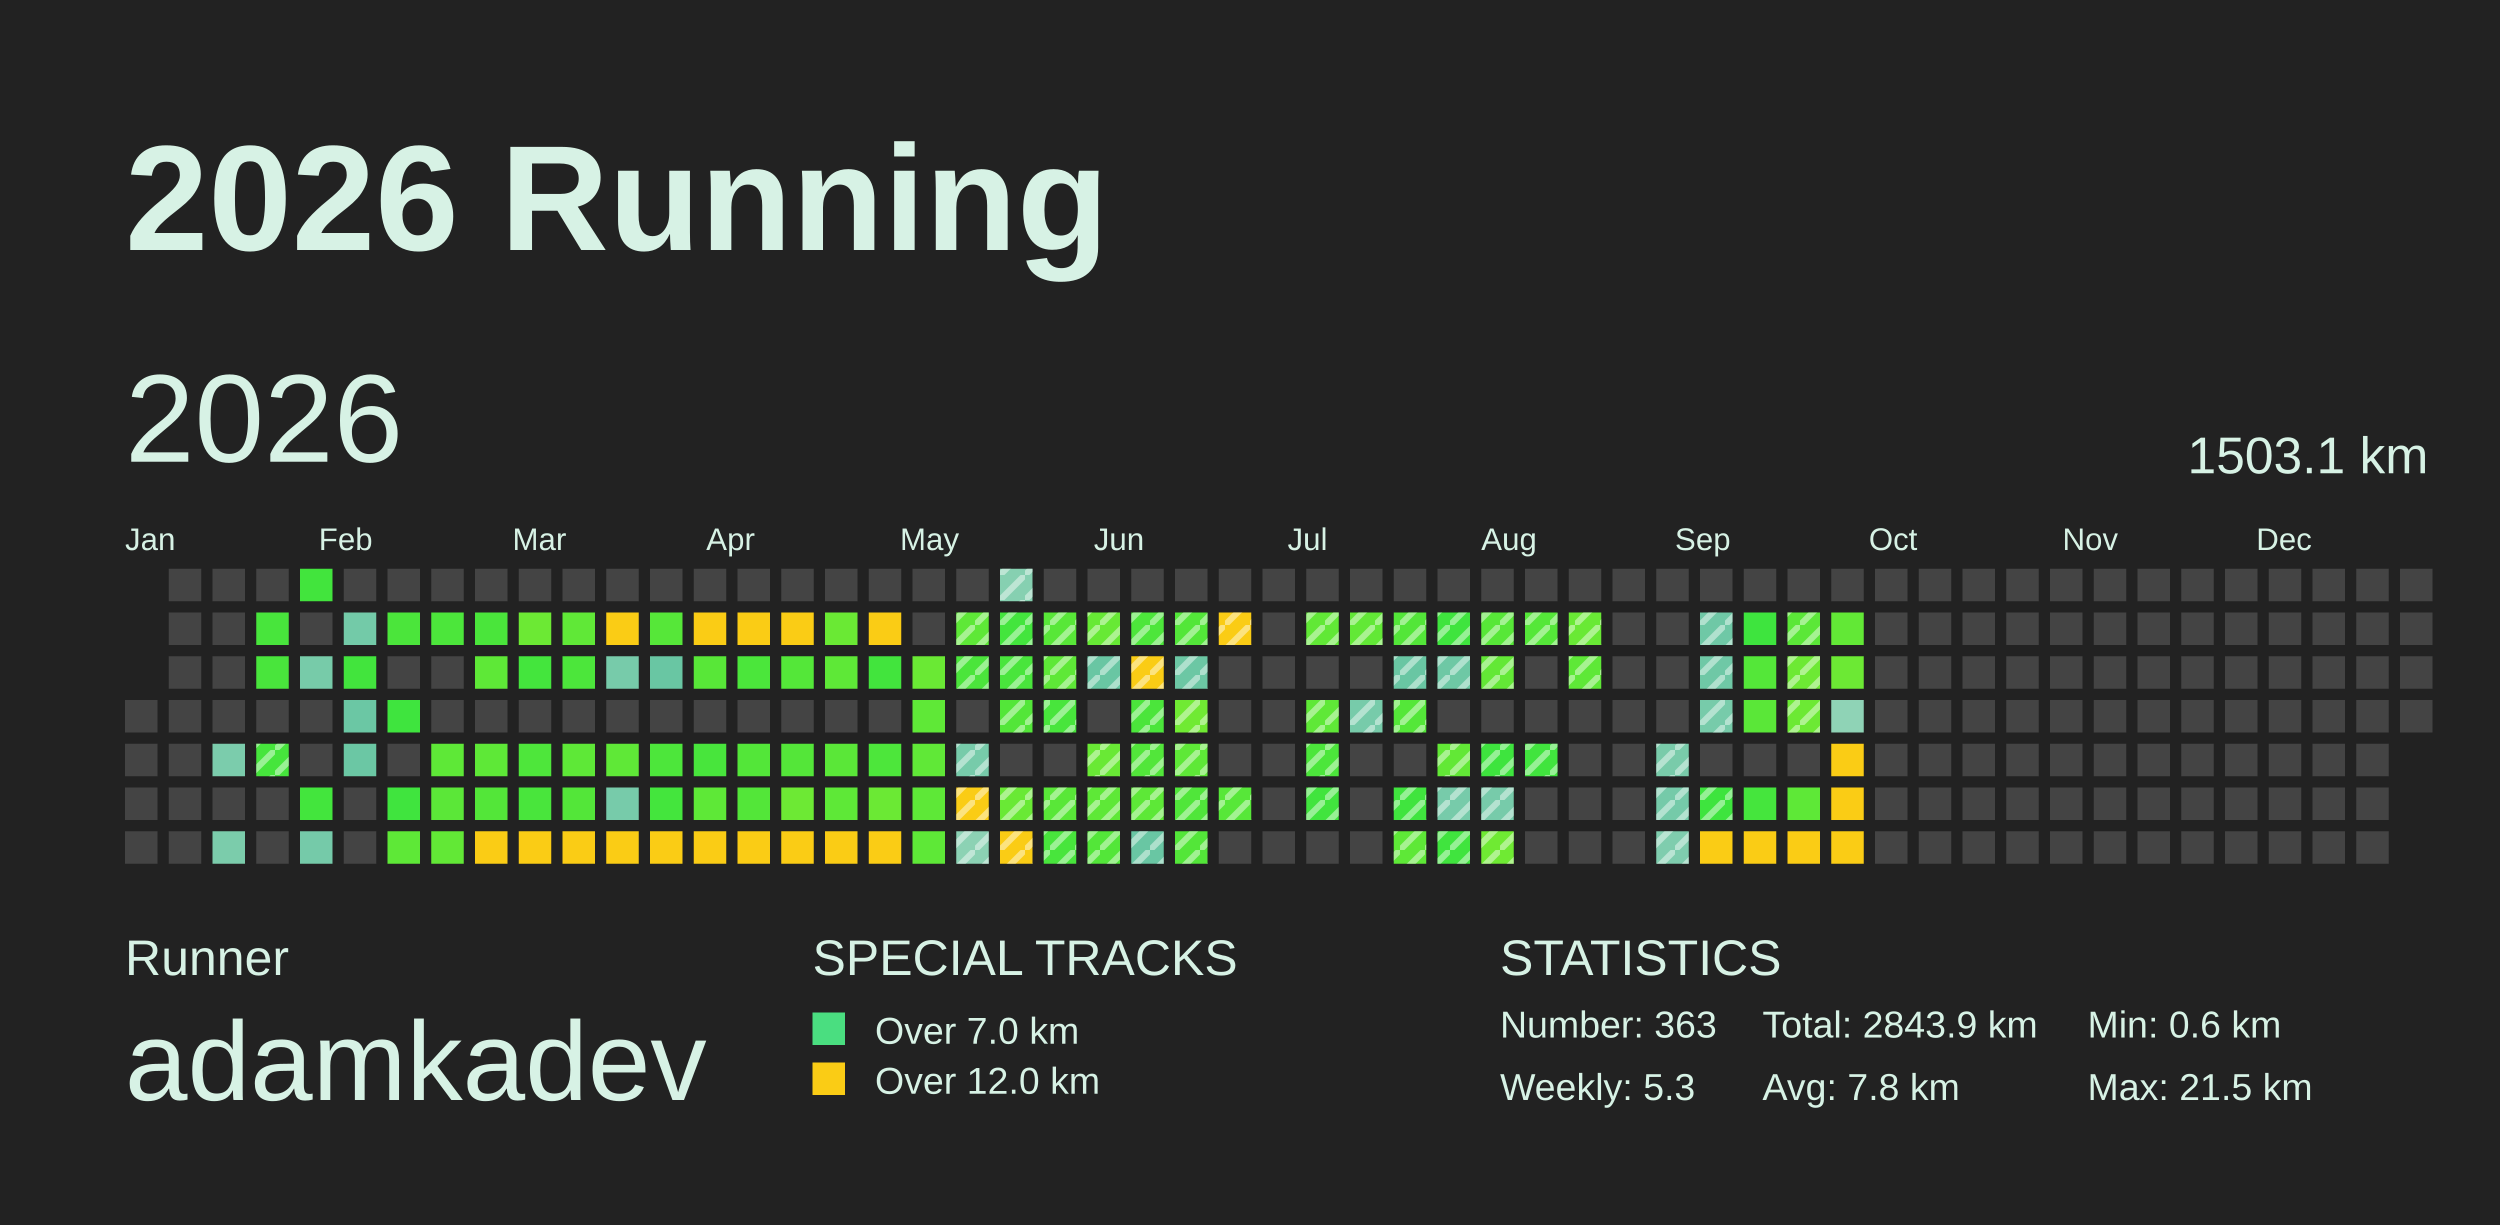
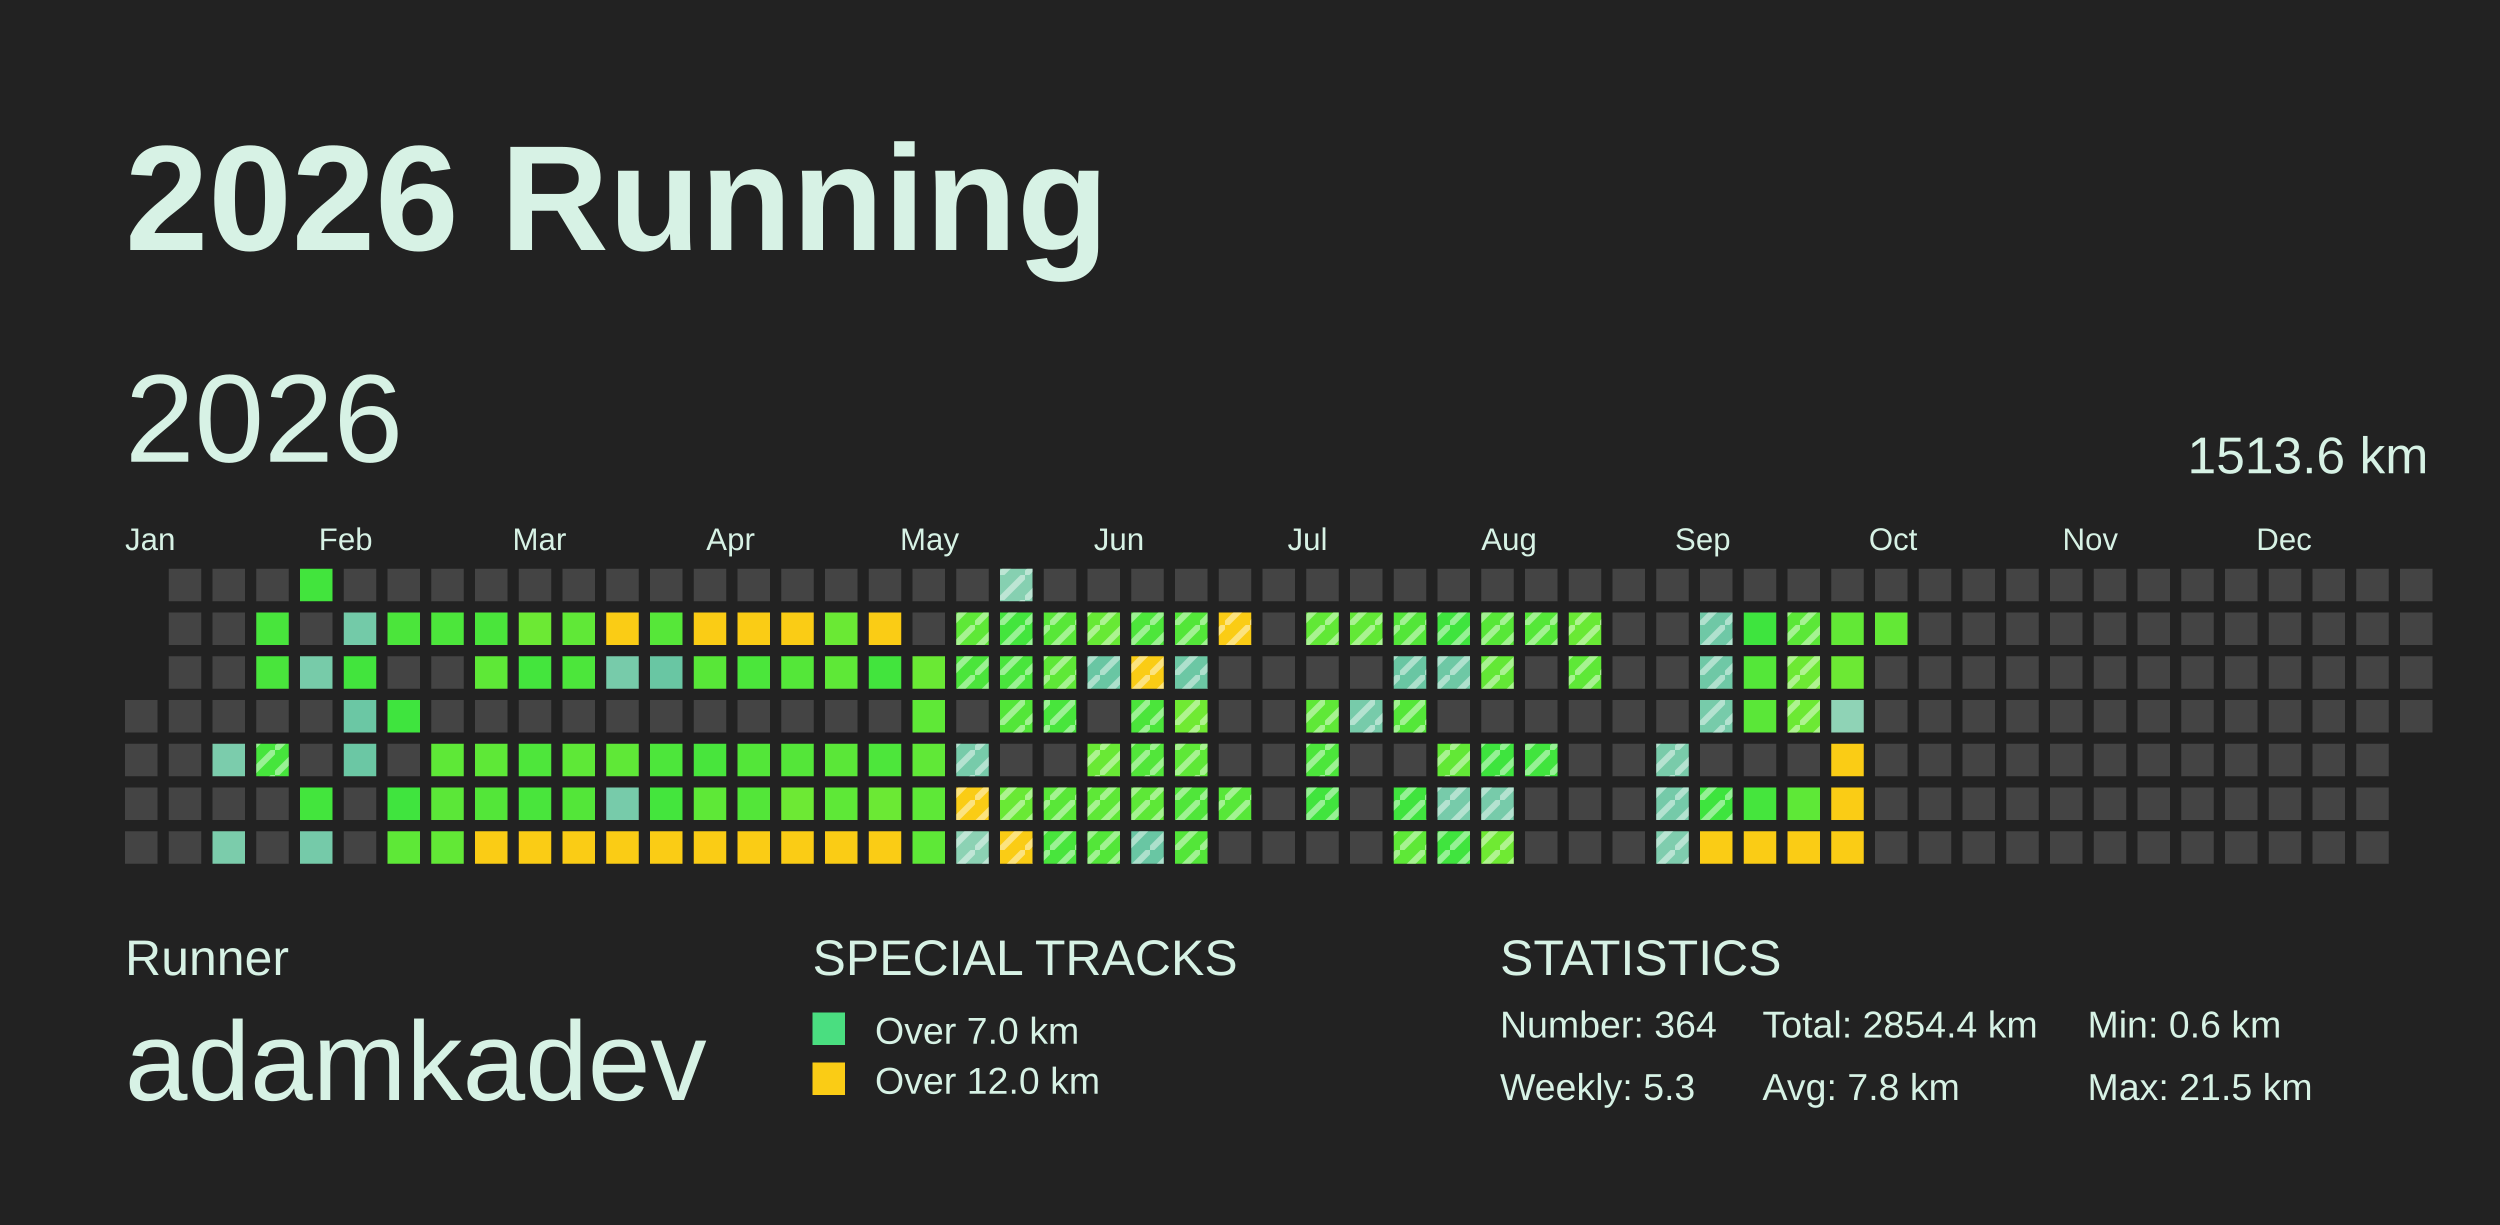
<svg xmlns="http://www.w3.org/2000/svg" baseProfile="full" height="98mm" version="1.1" viewBox="0,0,200,98" width="200mm">
  <defs>
    <pattern height="2" id="indoor-stripe" patternUnits="userSpaceOnUse" width="2">
      <line stroke="white" stroke-opacity="0.45" stroke-width="0.5" x1="0" x2="2" y1="2" y2="0" />
    </pattern>
  </defs>
  <rect fill="#222222" height="98" width="200" x="0" y="0" />
  <text fill="#D7F2E5" style="font-size:12px; font-family:Arial; font-weight:bold;" x="10" y="20">2026 Running</text>
  <text fill="#D7F2E5" style="font-size:4px; font-family:Arial" x="10" y="78">Runner</text>
  <text fill="#D7F2E5" style="font-size:9px; font-family:Arial" x="10" y="88">adamkadev</text>
  <text fill="#D7F2E5" style="font-size:4px; font-family:Arial" x="65" y="78">SPECIAL TRACKS</text>
  <rect fill="#4ADE80" height="2.6" width="2.6" x="65" y="81" />
  <text fill="#D7F2E5" style="font-size:3px; font-family:Arial" x="70" y="83.5">Over 7.0 km</text>
  <rect fill="#FACC15" height="2.6" width="2.6" x="65" y="85" />
  <text fill="#D7F2E5" style="font-size:3px; font-family:Arial" x="70" y="87.5">Over 12.0 km</text>
  <text fill="#D7F2E5" style="font-size:4px; font-family:Arial" x="120" y="78">STATISTICS</text>
-   <text fill="#D7F2E5" style="font-size:3px; font-family:Arial" x="120" y="83">Number: 363</text>
+   <text fill="#D7F2E5" style="font-size:3px; font-family:Arial" x="120" y="83">Number: 364</text>
  <text fill="#D7F2E5" style="font-size:3px; font-family:Arial" x="120" y="88">Weekly: 5.3</text>
-   <text fill="#D7F2E5" style="font-size:3px; font-family:Arial" x="141" y="83">Total: 2843.9 km</text>
+   <text fill="#D7F2E5" style="font-size:3px; font-family:Arial" x="141" y="83">Total: 2854.4 km</text>
  <text fill="#D7F2E5" style="font-size:3px; font-family:Arial" x="141" y="88">Avg: 7.8 km</text>
  <text fill="#D7F2E5" style="font-size:3px; font-family:Arial" x="167" y="83">Min: 0.6 km</text>
  <text fill="#D7F2E5" style="font-size:3px; font-family:Arial" x="167" y="88">Max: 21.5 km</text>
  <text dominant-baseline="hanging" fill="#D7F2E5" style="font-size:10.0px; font-family:Arial;" x="10" y="30">2026</text>
-   <text dominant-baseline="hanging" fill="#D7F2E5" style="font-size:4.125px; font-family:Arial;" x="175" y="35">1503.1 km</text>
+   <text dominant-baseline="hanging" fill="#D7F2E5" style="font-size:4.125px; font-family:Arial;" x="175" y="35">1513.6 km</text>
  <text fill="#D7F2E5" style="font-size:2.5px; font-family:Arial" x="10.0" y="44">Jan</text>
  <text fill="#D7F2E5" style="font-size:2.5px; font-family:Arial" x="25.5" y="44">Feb</text>
  <text fill="#D7F2E5" style="font-size:2.5px; font-family:Arial" x="41.0" y="44">Mar</text>
  <text fill="#D7F2E5" style="font-size:2.5px; font-family:Arial" x="56.5" y="44">Apr</text>
  <text fill="#D7F2E5" style="font-size:2.5px; font-family:Arial" x="72.0" y="44">May</text>
  <text fill="#D7F2E5" style="font-size:2.5px; font-family:Arial" x="87.5" y="44">Jun</text>
  <text fill="#D7F2E5" style="font-size:2.5px; font-family:Arial" x="103.0" y="44">Jul</text>
  <text fill="#D7F2E5" style="font-size:2.5px; font-family:Arial" x="118.5" y="44">Aug</text>
  <text fill="#D7F2E5" style="font-size:2.5px; font-family:Arial" x="134.0" y="44">Sep</text>
  <text fill="#D7F2E5" style="font-size:2.5px; font-family:Arial" x="149.5" y="44">Oct</text>
  <text fill="#D7F2E5" style="font-size:2.5px; font-family:Arial" x="165.0" y="44">Nov</text>
  <text fill="#D7F2E5" style="font-size:2.5px; font-family:Arial" x="180.5" y="44">Dec</text>
  <rect fill="#444444" height="2.6" width="2.6" x="10.0" y="56.0" />
  <rect fill="#444444" height="2.6" width="2.6" x="10.0" y="59.5" />
  <rect fill="#444444" height="2.6" width="2.6" x="10.0" y="63.0" />
  <rect fill="#444444" height="2.6" width="2.6" x="10.0" y="66.5" />
  <rect fill="#444444" height="2.6" width="2.6" x="13.5" y="45.5" />
  <rect fill="#444444" height="2.6" width="2.6" x="13.5" y="49.0" />
  <rect fill="#444444" height="2.6" width="2.6" x="13.5" y="52.5" />
  <rect fill="#444444" height="2.6" width="2.6" x="13.5" y="56.0" />
  <rect fill="#444444" height="2.6" width="2.6" x="13.5" y="59.5" />
  <rect fill="#444444" height="2.6" width="2.6" x="13.5" y="63.0" />
  <rect fill="#444444" height="2.6" width="2.6" x="13.5" y="66.5" />
  <rect fill="#444444" height="2.6" width="2.6" x="17.0" y="45.5" />
  <rect fill="#444444" height="2.6" width="2.6" x="17.0" y="49.0" />
  <rect fill="#444444" height="2.6" width="2.6" x="17.0" y="52.5" />
  <rect fill="#444444" height="2.6" width="2.6" x="17.0" y="56.0" />
  <rect fill="#7bccac" height="2.6" width="2.6" x="17.0" y="59.5" />
  <rect fill="#444444" height="2.6" width="2.6" x="17.0" y="63.0" />
  <rect fill="#7bccab" height="2.6" width="2.6" x="17.0" y="66.5" />
  <rect fill="#444444" height="2.6" width="2.6" x="20.5" y="45.5" />
  <rect fill="#48e53c" height="2.6" width="2.6" x="20.5" y="49.0" />
  <rect fill="#49e53c" height="2.6" width="2.6" x="20.5" y="52.5" />
  <rect fill="#444444" height="2.6" width="2.6" x="20.5" y="56.0" />
  <rect fill="#46e53c" height="2.6" width="2.6" x="20.5" y="59.5" />
  <rect fill="url(#indoor-stripe)" height="2.6" style="pointer-events: none;" width="2.6" x="20.5" y="59.5" />
  <rect fill="#444444" height="2.6" width="2.6" x="20.5" y="63.0" />
  <rect fill="#444444" height="2.6" width="2.6" x="20.5" y="66.5" />
  <rect fill="#42e43d" height="2.6" width="2.6" x="24.0" y="45.5" />
  <rect fill="#444444" height="2.6" width="2.6" x="24.0" y="49.0" />
  <rect fill="#77cba9" height="2.6" width="2.6" x="24.0" y="52.5" />
  <rect fill="#444444" height="2.6" width="2.6" x="24.0" y="56.0" />
  <rect fill="#444444" height="2.6" width="2.6" x="24.0" y="59.5" />
  <rect fill="#43e53d" height="2.6" width="2.6" x="24.0" y="63.0" />
  <rect fill="#75caa9" height="2.6" width="2.6" x="24.0" y="66.5" />
  <rect fill="#444444" height="2.6" width="2.6" x="27.5" y="45.5" />
  <rect fill="#73caa8" height="2.6" width="2.6" x="27.5" y="49.0" />
  <rect fill="#42e43d" height="2.6" width="2.6" x="27.5" y="52.5" />
  <rect fill="#6bc7a4" height="2.6" width="2.6" x="27.5" y="56.0" />
  <rect fill="#6bc7a4" height="2.6" width="2.6" x="27.5" y="59.5" />
  <rect fill="#444444" height="2.6" width="2.6" x="27.5" y="63.0" />
  <rect fill="#444444" height="2.6" width="2.6" x="27.5" y="66.5" />
  <rect fill="#444444" height="2.6" width="2.6" x="31.0" y="45.5" />
  <rect fill="#4be53b" height="2.6" width="2.6" x="31.0" y="49.0" />
  <rect fill="#444444" height="2.6" width="2.6" x="31.0" y="52.5" />
  <rect fill="#3fe43e" height="2.6" width="2.6" x="31.0" y="56.0" />
  <rect fill="#444444" height="2.6" width="2.6" x="31.0" y="59.5" />
  <rect fill="#40e43e" height="2.6" width="2.6" x="31.0" y="63.0" />
  <rect fill="#5ee837" height="2.6" width="2.6" x="31.0" y="66.5" />
  <rect fill="#444444" height="2.6" width="2.6" x="34.5" y="45.5" />
  <rect fill="#4ce63b" height="2.6" width="2.6" x="34.5" y="49.0" />
  <rect fill="#444444" height="2.6" width="2.6" x="34.5" y="52.5" />
  <rect fill="#444444" height="2.6" width="2.6" x="34.5" y="56.0" />
  <rect fill="#5ee837" height="2.6" width="2.6" x="34.5" y="59.5" />
  <rect fill="#5be738" height="2.6" width="2.6" x="34.5" y="63.0" />
  <rect fill="#62e836" height="2.6" width="2.6" x="34.5" y="66.5" />
  <rect fill="#444444" height="2.6" width="2.6" x="38.0" y="45.5" />
  <rect fill="#4ae53b" height="2.6" width="2.6" x="38.0" y="49.0" />
  <rect fill="#5ee837" height="2.6" width="2.6" x="38.0" y="52.5" />
  <rect fill="#444444" height="2.6" width="2.6" x="38.0" y="56.0" />
  <rect fill="#5ee837" height="2.6" width="2.6" x="38.0" y="59.5" />
  <rect fill="#53e639" height="2.6" width="2.6" x="38.0" y="63.0" />
  <rect fill="#FACC15" height="2.6" width="2.6" x="38.0" y="66.5" />
  <rect fill="#444444" height="2.6" width="2.6" x="41.5" y="45.5" />
  <rect fill="#6ce934" height="2.6" width="2.6" x="41.5" y="49.0" />
  <rect fill="#44e53d" height="2.6" width="2.6" x="41.5" y="52.5" />
  <rect fill="#444444" height="2.6" width="2.6" x="41.5" y="56.0" />
  <rect fill="#4ee63b" height="2.6" width="2.6" x="41.5" y="59.5" />
  <rect fill="#49e53c" height="2.6" width="2.6" x="41.5" y="63.0" />
  <rect fill="#FACC15" height="2.6" width="2.6" x="41.5" y="66.5" />
  <rect fill="#444444" height="2.6" width="2.6" x="45.0" y="45.5" />
  <rect fill="#60e837" height="2.6" width="2.6" x="45.0" y="49.0" />
  <rect fill="#4ce63b" height="2.6" width="2.6" x="45.0" y="52.5" />
  <rect fill="#444444" height="2.6" width="2.6" x="45.0" y="56.0" />
  <rect fill="#5ee837" height="2.6" width="2.6" x="45.0" y="59.5" />
  <rect fill="#53e639" height="2.6" width="2.6" x="45.0" y="63.0" />
  <rect fill="#FACC15" height="2.6" width="2.6" x="45.0" y="66.5" />
  <rect fill="#444444" height="2.6" width="2.6" x="48.5" y="45.5" />
  <rect fill="#FACC15" height="2.6" width="2.6" x="48.5" y="49.0" />
  <rect fill="#77cbaa" height="2.6" width="2.6" x="48.5" y="52.5" />
  <rect fill="#444444" height="2.6" width="2.6" x="48.5" y="56.0" />
  <rect fill="#5fe837" height="2.6" width="2.6" x="48.5" y="59.5" />
  <rect fill="#77cbaa" height="2.6" width="2.6" x="48.5" y="63.0" />
  <rect fill="#FACC15" height="2.6" width="2.6" x="48.5" y="66.5" />
  <rect fill="#444444" height="2.6" width="2.6" x="52.0" y="45.5" />
  <rect fill="#56e739" height="2.6" width="2.6" x="52.0" y="49.0" />
  <rect fill="#69c6a3" height="2.6" width="2.6" x="52.0" y="52.5" />
  <rect fill="#444444" height="2.6" width="2.6" x="52.0" y="56.0" />
  <rect fill="#4de63b" height="2.6" width="2.6" x="52.0" y="59.5" />
  <rect fill="#44e53d" height="2.6" width="2.6" x="52.0" y="63.0" />
  <rect fill="#FACC15" height="2.6" width="2.6" x="52.0" y="66.5" />
  <rect fill="#444444" height="2.6" width="2.6" x="55.5" y="45.5" />
  <rect fill="#FACC15" height="2.6" width="2.6" x="55.5" y="49.0" />
  <rect fill="#58e738" height="2.6" width="2.6" x="55.5" y="52.5" />
  <rect fill="#444444" height="2.6" width="2.6" x="55.5" y="56.0" />
  <rect fill="#48e53c" height="2.6" width="2.6" x="55.5" y="59.5" />
  <rect fill="#5ee837" height="2.6" width="2.6" x="55.5" y="63.0" />
  <rect fill="#FACC15" height="2.6" width="2.6" x="55.5" y="66.5" />
  <rect fill="#444444" height="2.6" width="2.6" x="59.0" y="45.5" />
  <rect fill="#FACC15" height="2.6" width="2.6" x="59.0" y="49.0" />
  <rect fill="#4be63b" height="2.6" width="2.6" x="59.0" y="52.5" />
  <rect fill="#444444" height="2.6" width="2.6" x="59.0" y="56.0" />
  <rect fill="#53e639" height="2.6" width="2.6" x="59.0" y="59.5" />
  <rect fill="#53e639" height="2.6" width="2.6" x="59.0" y="63.0" />
  <rect fill="#FACC15" height="2.6" width="2.6" x="59.0" y="66.5" />
  <rect fill="#444444" height="2.6" width="2.6" x="62.5" y="45.5" />
  <rect fill="#FACC15" height="2.6" width="2.6" x="62.5" y="49.0" />
  <rect fill="#54e739" height="2.6" width="2.6" x="62.5" y="52.5" />
  <rect fill="#444444" height="2.6" width="2.6" x="62.5" y="56.0" />
  <rect fill="#54e639" height="2.6" width="2.6" x="62.5" y="59.5" />
  <rect fill="#6de934" height="2.6" width="2.6" x="62.5" y="63.0" />
  <rect fill="#FACC15" height="2.6" width="2.6" x="62.5" y="66.5" />
  <rect fill="#444444" height="2.6" width="2.6" x="66.0" y="45.5" />
  <rect fill="#6ae934" height="2.6" width="2.6" x="66.0" y="49.0" />
  <rect fill="#5ee837" height="2.6" width="2.6" x="66.0" y="52.5" />
  <rect fill="#444444" height="2.6" width="2.6" x="66.0" y="56.0" />
  <rect fill="#5ae738" height="2.6" width="2.6" x="66.0" y="59.5" />
  <rect fill="#5ee837" height="2.6" width="2.6" x="66.0" y="63.0" />
  <rect fill="#FACC15" height="2.6" width="2.6" x="66.0" y="66.5" />
  <rect fill="#444444" height="2.6" width="2.6" x="69.5" y="45.5" />
  <rect fill="#FACC15" height="2.6" width="2.6" x="69.5" y="49.0" />
  <rect fill="#42e43d" height="2.6" width="2.6" x="69.5" y="52.5" />
  <rect fill="#444444" height="2.6" width="2.6" x="69.5" y="56.0" />
  <rect fill="#4de63b" height="2.6" width="2.6" x="69.5" y="59.5" />
  <rect fill="#6be934" height="2.6" width="2.6" x="69.5" y="63.0" />
  <rect fill="#FACC15" height="2.6" width="2.6" x="69.5" y="66.5" />
  <rect fill="#444444" height="2.6" width="2.6" x="73.0" y="45.5" />
  <rect fill="#444444" height="2.6" width="2.6" x="73.0" y="49.0" />
  <rect fill="#6ae934" height="2.6" width="2.6" x="73.0" y="52.5" />
  <rect fill="#5fe837" height="2.6" width="2.6" x="73.0" y="56.0" />
  <rect fill="#60e837" height="2.6" width="2.6" x="73.0" y="59.5" />
  <rect fill="#5ee837" height="2.6" width="2.6" x="73.0" y="63.0" />
  <rect fill="#5ee837" height="2.6" width="2.6" x="73.0" y="66.5" />
  <rect fill="#444444" height="2.6" width="2.6" x="76.5" y="45.5" />
  <rect fill="#5ee837" height="2.6" width="2.6" x="76.5" y="49.0" />
  <rect fill="url(#indoor-stripe)" height="2.6" style="pointer-events: none;" width="2.6" x="76.5" y="49.0" />
  <rect fill="#4be53b" height="2.6" width="2.6" x="76.5" y="52.5" />
  <rect fill="url(#indoor-stripe)" height="2.6" style="pointer-events: none;" width="2.6" x="76.5" y="52.5" />
  <rect fill="#444444" height="2.6" width="2.6" x="76.5" y="56.0" />
  <rect fill="#77cbaa" height="2.6" width="2.6" x="76.5" y="59.5" />
  <rect fill="url(#indoor-stripe)" height="2.6" style="pointer-events: none;" width="2.6" x="76.5" y="59.5" />
  <rect fill="#FACC15" height="2.6" width="2.6" x="76.5" y="63.0" />
  <rect fill="url(#indoor-stripe)" height="2.6" style="pointer-events: none;" width="2.6" x="76.5" y="63.0" />
  <rect fill="#8cd2b4" height="2.6" width="2.6" x="76.5" y="66.5" />
  <rect fill="url(#indoor-stripe)" height="2.6" style="pointer-events: none;" width="2.6" x="76.5" y="66.5" />
  <rect fill="#86d0b1" height="2.6" width="2.6" x="80.0" y="45.5" />
  <rect fill="url(#indoor-stripe)" height="2.6" style="pointer-events: none;" width="2.6" x="80.0" y="45.5" />
  <rect fill="#43e53d" height="2.6" width="2.6" x="80.0" y="49.0" />
  <rect fill="url(#indoor-stripe)" height="2.6" style="pointer-events: none;" width="2.6" x="80.0" y="49.0" />
  <rect fill="#49e53c" height="2.6" width="2.6" x="80.0" y="52.5" />
  <rect fill="url(#indoor-stripe)" height="2.6" style="pointer-events: none;" width="2.6" x="80.0" y="52.5" />
  <rect fill="#53e639" height="2.6" width="2.6" x="80.0" y="56.0" />
  <rect fill="url(#indoor-stripe)" height="2.6" style="pointer-events: none;" width="2.6" x="80.0" y="56.0" />
  <rect fill="#444444" height="2.6" width="2.6" x="80.0" y="59.5" />
  <rect fill="#69e935" height="2.6" width="2.6" x="80.0" y="63.0" />
  <rect fill="url(#indoor-stripe)" height="2.6" style="pointer-events: none;" width="2.6" x="80.0" y="63.0" />
  <rect fill="#FACC15" height="2.6" width="2.6" x="80.0" y="66.5" />
  <rect fill="url(#indoor-stripe)" height="2.6" style="pointer-events: none;" width="2.6" x="80.0" y="66.5" />
  <rect fill="#444444" height="2.6" width="2.6" x="83.5" y="45.5" />
  <rect fill="#58e738" height="2.6" width="2.6" x="83.5" y="49.0" />
  <rect fill="url(#indoor-stripe)" height="2.6" style="pointer-events: none;" width="2.6" x="83.5" y="49.0" />
  <rect fill="#5ee837" height="2.6" width="2.6" x="83.5" y="52.5" />
  <rect fill="url(#indoor-stripe)" height="2.6" style="pointer-events: none;" width="2.6" x="83.5" y="52.5" />
  <rect fill="#48e53c" height="2.6" width="2.6" x="83.5" y="56.0" />
  <rect fill="url(#indoor-stripe)" height="2.6" style="pointer-events: none;" width="2.6" x="83.5" y="56.0" />
  <rect fill="#444444" height="2.6" width="2.6" x="83.5" y="59.5" />
  <rect fill="#59e738" height="2.6" width="2.6" x="83.5" y="63.0" />
  <rect fill="url(#indoor-stripe)" height="2.6" style="pointer-events: none;" width="2.6" x="83.5" y="63.0" />
  <rect fill="#48e53c" height="2.6" width="2.6" x="83.5" y="66.5" />
  <rect fill="url(#indoor-stripe)" height="2.6" style="pointer-events: none;" width="2.6" x="83.5" y="66.5" />
  <rect fill="#444444" height="2.6" width="2.6" x="87.0" y="45.5" />
  <rect fill="#67e935" height="2.6" width="2.6" x="87.0" y="49.0" />
  <rect fill="url(#indoor-stripe)" height="2.6" style="pointer-events: none;" width="2.6" x="87.0" y="49.0" />
  <rect fill="#69c6a3" height="2.6" width="2.6" x="87.0" y="52.5" />
  <rect fill="url(#indoor-stripe)" height="2.6" style="pointer-events: none;" width="2.6" x="87.0" y="52.5" />
  <rect fill="#444444" height="2.6" width="2.6" x="87.0" y="56.0" />
  <rect fill="#69e935" height="2.6" width="2.6" x="87.0" y="59.5" />
  <rect fill="url(#indoor-stripe)" height="2.6" style="pointer-events: none;" width="2.6" x="87.0" y="59.5" />
  <rect fill="#5ee837" height="2.6" width="2.6" x="87.0" y="63.0" />
  <rect fill="url(#indoor-stripe)" height="2.6" style="pointer-events: none;" width="2.6" x="87.0" y="63.0" />
  <rect fill="#53e639" height="2.6" width="2.6" x="87.0" y="66.5" />
  <rect fill="url(#indoor-stripe)" height="2.6" style="pointer-events: none;" width="2.6" x="87.0" y="66.5" />
  <rect fill="#444444" height="2.6" width="2.6" x="90.5" y="45.5" />
  <rect fill="#4de63b" height="2.6" width="2.6" x="90.5" y="49.0" />
  <rect fill="url(#indoor-stripe)" height="2.6" style="pointer-events: none;" width="2.6" x="90.5" y="49.0" />
  <rect fill="#FACC15" height="2.6" width="2.6" x="90.5" y="52.5" />
  <rect fill="url(#indoor-stripe)" height="2.6" style="pointer-events: none;" width="2.6" x="90.5" y="52.5" />
  <rect fill="#4be53b" height="2.6" width="2.6" x="90.5" y="56.0" />
  <rect fill="url(#indoor-stripe)" height="2.6" style="pointer-events: none;" width="2.6" x="90.5" y="56.0" />
  <rect fill="#52e63a" height="2.6" width="2.6" x="90.5" y="59.5" />
  <rect fill="url(#indoor-stripe)" height="2.6" style="pointer-events: none;" width="2.6" x="90.5" y="59.5" />
  <rect fill="#5de837" height="2.6" width="2.6" x="90.5" y="63.0" />
  <rect fill="url(#indoor-stripe)" height="2.6" style="pointer-events: none;" width="2.6" x="90.5" y="63.0" />
  <rect fill="#69c6a3" height="2.6" width="2.6" x="90.5" y="66.5" />
  <rect fill="url(#indoor-stripe)" height="2.6" style="pointer-events: none;" width="2.6" x="90.5" y="66.5" />
  <rect fill="#444444" height="2.6" width="2.6" x="94.0" y="45.5" />
  <rect fill="#53e639" height="2.6" width="2.6" x="94.0" y="49.0" />
  <rect fill="url(#indoor-stripe)" height="2.6" style="pointer-events: none;" width="2.6" x="94.0" y="49.0" />
  <rect fill="#6cc7a4" height="2.6" width="2.6" x="94.0" y="52.5" />
  <rect fill="url(#indoor-stripe)" height="2.6" style="pointer-events: none;" width="2.6" x="94.0" y="52.5" />
  <rect fill="#70ea33" height="2.6" width="2.6" x="94.0" y="56.0" />
  <rect fill="url(#indoor-stripe)" height="2.6" style="pointer-events: none;" width="2.6" x="94.0" y="56.0" />
  <rect fill="#5ee837" height="2.6" width="2.6" x="94.0" y="59.5" />
  <rect fill="url(#indoor-stripe)" height="2.6" style="pointer-events: none;" width="2.6" x="94.0" y="59.5" />
  <rect fill="#50e63a" height="2.6" width="2.6" x="94.0" y="63.0" />
  <rect fill="url(#indoor-stripe)" height="2.6" style="pointer-events: none;" width="2.6" x="94.0" y="63.0" />
  <rect fill="#53e639" height="2.6" width="2.6" x="94.0" y="66.5" />
  <rect fill="url(#indoor-stripe)" height="2.6" style="pointer-events: none;" width="2.6" x="94.0" y="66.5" />
  <rect fill="#444444" height="2.6" width="2.6" x="97.5" y="45.5" />
  <rect fill="#FACC15" height="2.6" width="2.6" x="97.5" y="49.0" />
  <rect fill="url(#indoor-stripe)" height="2.6" style="pointer-events: none;" width="2.6" x="97.5" y="49.0" />
  <rect fill="#444444" height="2.6" width="2.6" x="97.5" y="52.5" />
  <rect fill="#444444" height="2.6" width="2.6" x="97.5" y="56.0" />
  <rect fill="#444444" height="2.6" width="2.6" x="97.5" y="59.5" />
  <rect fill="#57e739" height="2.6" width="2.6" x="97.5" y="63.0" />
  <rect fill="url(#indoor-stripe)" height="2.6" style="pointer-events: none;" width="2.6" x="97.5" y="63.0" />
  <rect fill="#444444" height="2.6" width="2.6" x="97.5" y="66.5" />
  <rect fill="#444444" height="2.6" width="2.6" x="101.0" y="45.5" />
  <rect fill="#444444" height="2.6" width="2.6" x="101.0" y="49.0" />
  <rect fill="#444444" height="2.6" width="2.6" x="101.0" y="52.5" />
  <rect fill="#444444" height="2.6" width="2.6" x="101.0" y="56.0" />
  <rect fill="#444444" height="2.6" width="2.6" x="101.0" y="59.5" />
  <rect fill="#444444" height="2.6" width="2.6" x="101.0" y="63.0" />
  <rect fill="#444444" height="2.6" width="2.6" x="101.0" y="66.5" />
  <rect fill="#444444" height="2.6" width="2.6" x="104.5" y="45.5" />
  <rect fill="#61e836" height="2.6" width="2.6" x="104.5" y="49.0" />
  <rect fill="url(#indoor-stripe)" height="2.6" style="pointer-events: none;" width="2.6" x="104.5" y="49.0" />
  <rect fill="#444444" height="2.6" width="2.6" x="104.5" y="52.5" />
  <rect fill="#5fe837" height="2.6" width="2.6" x="104.5" y="56.0" />
  <rect fill="url(#indoor-stripe)" height="2.6" style="pointer-events: none;" width="2.6" x="104.5" y="56.0" />
  <rect fill="#4ce63b" height="2.6" width="2.6" x="104.5" y="59.5" />
  <rect fill="url(#indoor-stripe)" height="2.6" style="pointer-events: none;" width="2.6" x="104.5" y="59.5" />
  <rect fill="#41e43e" height="2.6" width="2.6" x="104.5" y="63.0" />
  <rect fill="url(#indoor-stripe)" height="2.6" style="pointer-events: none;" width="2.6" x="104.5" y="63.0" />
  <rect fill="#444444" height="2.6" width="2.6" x="104.5" y="66.5" />
  <rect fill="#444444" height="2.6" width="2.6" x="108.0" y="45.5" />
  <rect fill="#62e836" height="2.6" width="2.6" x="108.0" y="49.0" />
  <rect fill="url(#indoor-stripe)" height="2.6" style="pointer-events: none;" width="2.6" x="108.0" y="49.0" />
  <rect fill="#444444" height="2.6" width="2.6" x="108.0" y="52.5" />
  <rect fill="#77cbaa" height="2.6" width="2.6" x="108.0" y="56.0" />
  <rect fill="url(#indoor-stripe)" height="2.6" style="pointer-events: none;" width="2.6" x="108.0" y="56.0" />
  <rect fill="#444444" height="2.6" width="2.6" x="108.0" y="59.5" />
  <rect fill="#444444" height="2.6" width="2.6" x="108.0" y="63.0" />
  <rect fill="#444444" height="2.6" width="2.6" x="108.0" y="66.5" />
  <rect fill="#444444" height="2.6" width="2.6" x="111.5" y="45.5" />
  <rect fill="#53e639" height="2.6" width="2.6" x="111.5" y="49.0" />
  <rect fill="url(#indoor-stripe)" height="2.6" style="pointer-events: none;" width="2.6" x="111.5" y="49.0" />
  <rect fill="#69c6a3" height="2.6" width="2.6" x="111.5" y="52.5" />
  <rect fill="url(#indoor-stripe)" height="2.6" style="pointer-events: none;" width="2.6" x="111.5" y="52.5" />
  <rect fill="#54e739" height="2.6" width="2.6" x="111.5" y="56.0" />
  <rect fill="url(#indoor-stripe)" height="2.6" style="pointer-events: none;" width="2.6" x="111.5" y="56.0" />
  <rect fill="#444444" height="2.6" width="2.6" x="111.5" y="59.5" />
  <rect fill="#40e43e" height="2.6" width="2.6" x="111.5" y="63.0" />
  <rect fill="url(#indoor-stripe)" height="2.6" style="pointer-events: none;" width="2.6" x="111.5" y="63.0" />
  <rect fill="#5ee837" height="2.6" width="2.6" x="111.5" y="66.5" />
  <rect fill="url(#indoor-stripe)" height="2.6" style="pointer-events: none;" width="2.6" x="111.5" y="66.5" />
  <rect fill="#444444" height="2.6" width="2.6" x="115.0" y="45.5" />
  <rect fill="#3fe43e" height="2.6" width="2.6" x="115.0" y="49.0" />
  <rect fill="url(#indoor-stripe)" height="2.6" style="pointer-events: none;" width="2.6" x="115.0" y="49.0" />
  <rect fill="#6ec8a5" height="2.6" width="2.6" x="115.0" y="52.5" />
  <rect fill="url(#indoor-stripe)" height="2.6" style="pointer-events: none;" width="2.6" x="115.0" y="52.5" />
  <rect fill="#444444" height="2.6" width="2.6" x="115.0" y="56.0" />
  <rect fill="#62e836" height="2.6" width="2.6" x="115.0" y="59.5" />
  <rect fill="url(#indoor-stripe)" height="2.6" style="pointer-events: none;" width="2.6" x="115.0" y="59.5" />
  <rect fill="#77cbaa" height="2.6" width="2.6" x="115.0" y="63.0" />
  <rect fill="url(#indoor-stripe)" height="2.6" style="pointer-events: none;" width="2.6" x="115.0" y="63.0" />
  <rect fill="#40e43e" height="2.6" width="2.6" x="115.0" y="66.5" />
  <rect fill="url(#indoor-stripe)" height="2.6" style="pointer-events: none;" width="2.6" x="115.0" y="66.5" />
  <rect fill="#444444" height="2.6" width="2.6" x="118.5" y="45.5" />
  <rect fill="#57e738" height="2.6" width="2.6" x="118.5" y="49.0" />
  <rect fill="url(#indoor-stripe)" height="2.6" style="pointer-events: none;" width="2.6" x="118.5" y="49.0" />
  <rect fill="#63e836" height="2.6" width="2.6" x="118.5" y="52.5" />
  <rect fill="url(#indoor-stripe)" height="2.6" style="pointer-events: none;" width="2.6" x="118.5" y="52.5" />
  <rect fill="#444444" height="2.6" width="2.6" x="118.5" y="56.0" />
  <rect fill="#3ee43e" height="2.6" width="2.6" x="118.5" y="59.5" />
  <rect fill="url(#indoor-stripe)" height="2.6" style="pointer-events: none;" width="2.6" x="118.5" y="59.5" />
  <rect fill="#77cbaa" height="2.6" width="2.6" x="118.5" y="63.0" />
  <rect fill="url(#indoor-stripe)" height="2.6" style="pointer-events: none;" width="2.6" x="118.5" y="63.0" />
  <rect fill="#6fea33" height="2.6" width="2.6" x="118.5" y="66.5" />
  <rect fill="url(#indoor-stripe)" height="2.6" style="pointer-events: none;" width="2.6" x="118.5" y="66.5" />
  <rect fill="#444444" height="2.6" width="2.6" x="122.0" y="45.5" />
  <rect fill="#55e739" height="2.6" width="2.6" x="122.0" y="49.0" />
  <rect fill="url(#indoor-stripe)" height="2.6" style="pointer-events: none;" width="2.6" x="122.0" y="49.0" />
  <rect fill="#444444" height="2.6" width="2.6" x="122.0" y="52.5" />
  <rect fill="#444444" height="2.6" width="2.6" x="122.0" y="56.0" />
  <rect fill="#41e43e" height="2.6" width="2.6" x="122.0" y="59.5" />
  <rect fill="url(#indoor-stripe)" height="2.6" style="pointer-events: none;" width="2.6" x="122.0" y="59.5" />
  <rect fill="#444444" height="2.6" width="2.6" x="122.0" y="63.0" />
  <rect fill="#444444" height="2.6" width="2.6" x="122.0" y="66.5" />
  <rect fill="#444444" height="2.6" width="2.6" x="125.5" y="45.5" />
  <rect fill="#69e935" height="2.6" width="2.6" x="125.5" y="49.0" />
  <rect fill="url(#indoor-stripe)" height="2.6" style="pointer-events: none;" width="2.6" x="125.5" y="49.0" />
  <rect fill="#5ee837" height="2.6" width="2.6" x="125.5" y="52.5" />
  <rect fill="url(#indoor-stripe)" height="2.6" style="pointer-events: none;" width="2.6" x="125.5" y="52.5" />
  <rect fill="#444444" height="2.6" width="2.6" x="125.5" y="56.0" />
  <rect fill="#444444" height="2.6" width="2.6" x="125.5" y="59.5" />
  <rect fill="#444444" height="2.6" width="2.6" x="125.5" y="63.0" />
  <rect fill="#444444" height="2.6" width="2.6" x="125.5" y="66.5" />
  <rect fill="#444444" height="2.6" width="2.6" x="129.0" y="45.5" />
  <rect fill="#444444" height="2.6" width="2.6" x="129.0" y="49.0" />
  <rect fill="#444444" height="2.6" width="2.6" x="129.0" y="52.5" />
  <rect fill="#444444" height="2.6" width="2.6" x="129.0" y="56.0" />
  <rect fill="#444444" height="2.6" width="2.6" x="129.0" y="59.5" />
  <rect fill="#444444" height="2.6" width="2.6" x="129.0" y="63.0" />
  <rect fill="#444444" height="2.6" width="2.6" x="129.0" y="66.5" />
  <rect fill="#444444" height="2.6" width="2.6" x="132.5" y="45.5" />
  <rect fill="#444444" height="2.6" width="2.6" x="132.5" y="49.0" />
  <rect fill="#444444" height="2.6" width="2.6" x="132.5" y="52.5" />
  <rect fill="#444444" height="2.6" width="2.6" x="132.5" y="56.0" />
  <rect fill="#79cbaa" height="2.6" width="2.6" x="132.5" y="59.5" />
  <rect fill="url(#indoor-stripe)" height="2.6" style="pointer-events: none;" width="2.6" x="132.5" y="59.5" />
  <rect fill="#75caa9" height="2.6" width="2.6" x="132.5" y="63.0" />
  <rect fill="url(#indoor-stripe)" height="2.6" style="pointer-events: none;" width="2.6" x="132.5" y="63.0" />
  <rect fill="#7fcdae" height="2.6" width="2.6" x="132.5" y="66.5" />
  <rect fill="url(#indoor-stripe)" height="2.6" style="pointer-events: none;" width="2.6" x="132.5" y="66.5" />
  <rect fill="#444444" height="2.6" width="2.6" x="136.0" y="45.5" />
  <rect fill="#6fc8a6" height="2.6" width="2.6" x="136.0" y="49.0" />
  <rect fill="url(#indoor-stripe)" height="2.6" style="pointer-events: none;" width="2.6" x="136.0" y="49.0" />
  <rect fill="#6fc8a6" height="2.6" width="2.6" x="136.0" y="52.5" />
  <rect fill="url(#indoor-stripe)" height="2.6" style="pointer-events: none;" width="2.6" x="136.0" y="52.5" />
  <rect fill="#77cbaa" height="2.6" width="2.6" x="136.0" y="56.0" />
  <rect fill="url(#indoor-stripe)" height="2.6" style="pointer-events: none;" width="2.6" x="136.0" y="56.0" />
  <rect fill="#444444" height="2.6" width="2.6" x="136.0" y="59.5" />
  <rect fill="#3ee43e" height="2.6" width="2.6" x="136.0" y="63.0" />
  <rect fill="url(#indoor-stripe)" height="2.6" style="pointer-events: none;" width="2.6" x="136.0" y="63.0" />
  <rect fill="#FACC15" height="2.6" width="2.6" x="136.0" y="66.5" />
  <rect fill="#444444" height="2.6" width="2.6" x="139.5" y="45.5" />
  <rect fill="#3ee43e" height="2.6" width="2.6" x="139.5" y="49.0" />
  <rect fill="#54e739" height="2.6" width="2.6" x="139.5" y="52.5" />
  <rect fill="#5ae738" height="2.6" width="2.6" x="139.5" y="56.0" />
  <rect fill="#444444" height="2.6" width="2.6" x="139.5" y="59.5" />
  <rect fill="#45e53d" height="2.6" width="2.6" x="139.5" y="63.0" />
  <rect fill="#FACC15" height="2.6" width="2.6" x="139.5" y="66.5" />
  <rect fill="#444444" height="2.6" width="2.6" x="143.0" y="45.5" />
  <rect fill="#5be738" height="2.6" width="2.6" x="143.0" y="49.0" />
  <rect fill="url(#indoor-stripe)" height="2.6" style="pointer-events: none;" width="2.6" x="143.0" y="49.0" />
  <rect fill="#6de934" height="2.6" width="2.6" x="143.0" y="52.5" />
  <rect fill="url(#indoor-stripe)" height="2.6" style="pointer-events: none;" width="2.6" x="143.0" y="52.5" />
  <rect fill="#6ce934" height="2.6" width="2.6" x="143.0" y="56.0" />
  <rect fill="url(#indoor-stripe)" height="2.6" style="pointer-events: none;" width="2.6" x="143.0" y="56.0" />
  <rect fill="#444444" height="2.6" width="2.6" x="143.0" y="59.5" />
  <rect fill="#5ee837" height="2.6" width="2.6" x="143.0" y="63.0" />
  <rect fill="#FACC15" height="2.6" width="2.6" x="143.0" y="66.5" />
  <rect fill="#444444" height="2.6" width="2.6" x="146.5" y="45.5" />
  <rect fill="#62e836" height="2.6" width="2.6" x="146.5" y="49.0" />
  <rect fill="#6ce934" height="2.6" width="2.6" x="146.5" y="52.5" />
  <rect fill="#8fd3b6" height="2.6" width="2.6" x="146.5" y="56.0" />
  <rect fill="#FACC15" height="2.6" width="2.6" x="146.5" y="59.5" />
  <rect fill="#FACC15" height="2.6" width="2.6" x="146.5" y="63.0" />
  <rect fill="#FACC15" height="2.6" width="2.6" x="146.5" y="66.5" />
  <rect fill="#444444" height="2.6" width="2.6" x="150.0" y="45.5" />
-   <rect fill="#444444" height="2.6" width="2.6" x="150.0" y="49.0" />
+   <rect fill="#63e836" height="2.6" width="2.6" x="150.0" y="49.0" />
  <rect fill="#444444" height="2.6" width="2.6" x="150.0" y="52.5" />
  <rect fill="#444444" height="2.6" width="2.6" x="150.0" y="56.0" />
  <rect fill="#444444" height="2.6" width="2.6" x="150.0" y="59.5" />
  <rect fill="#444444" height="2.6" width="2.6" x="150.0" y="63.0" />
  <rect fill="#444444" height="2.6" width="2.6" x="150.0" y="66.5" />
  <rect fill="#444444" height="2.6" width="2.6" x="153.5" y="45.5" />
  <rect fill="#444444" height="2.6" width="2.6" x="153.5" y="49.0" />
  <rect fill="#444444" height="2.6" width="2.6" x="153.5" y="52.5" />
  <rect fill="#444444" height="2.6" width="2.6" x="153.5" y="56.0" />
  <rect fill="#444444" height="2.6" width="2.6" x="153.5" y="59.5" />
  <rect fill="#444444" height="2.6" width="2.6" x="153.5" y="63.0" />
  <rect fill="#444444" height="2.6" width="2.6" x="153.5" y="66.5" />
  <rect fill="#444444" height="2.6" width="2.6" x="157.0" y="45.5" />
  <rect fill="#444444" height="2.6" width="2.6" x="157.0" y="49.0" />
  <rect fill="#444444" height="2.6" width="2.6" x="157.0" y="52.5" />
  <rect fill="#444444" height="2.6" width="2.6" x="157.0" y="56.0" />
  <rect fill="#444444" height="2.6" width="2.6" x="157.0" y="59.5" />
  <rect fill="#444444" height="2.6" width="2.6" x="157.0" y="63.0" />
  <rect fill="#444444" height="2.6" width="2.6" x="157.0" y="66.5" />
  <rect fill="#444444" height="2.6" width="2.6" x="160.5" y="45.5" />
  <rect fill="#444444" height="2.6" width="2.6" x="160.5" y="49.0" />
  <rect fill="#444444" height="2.6" width="2.6" x="160.5" y="52.5" />
  <rect fill="#444444" height="2.6" width="2.6" x="160.5" y="56.0" />
  <rect fill="#444444" height="2.6" width="2.6" x="160.5" y="59.5" />
  <rect fill="#444444" height="2.6" width="2.6" x="160.5" y="63.0" />
  <rect fill="#444444" height="2.6" width="2.6" x="160.5" y="66.5" />
  <rect fill="#444444" height="2.6" width="2.6" x="164.0" y="45.5" />
  <rect fill="#444444" height="2.6" width="2.6" x="164.0" y="49.0" />
  <rect fill="#444444" height="2.6" width="2.6" x="164.0" y="52.5" />
  <rect fill="#444444" height="2.6" width="2.6" x="164.0" y="56.0" />
  <rect fill="#444444" height="2.6" width="2.6" x="164.0" y="59.5" />
  <rect fill="#444444" height="2.6" width="2.6" x="164.0" y="63.0" />
  <rect fill="#444444" height="2.6" width="2.6" x="164.0" y="66.5" />
  <rect fill="#444444" height="2.6" width="2.6" x="167.5" y="45.5" />
  <rect fill="#444444" height="2.6" width="2.6" x="167.5" y="49.0" />
  <rect fill="#444444" height="2.6" width="2.6" x="167.5" y="52.5" />
  <rect fill="#444444" height="2.6" width="2.6" x="167.5" y="56.0" />
  <rect fill="#444444" height="2.6" width="2.6" x="167.5" y="59.5" />
  <rect fill="#444444" height="2.6" width="2.6" x="167.5" y="63.0" />
  <rect fill="#444444" height="2.6" width="2.6" x="167.5" y="66.5" />
  <rect fill="#444444" height="2.6" width="2.6" x="171.0" y="45.5" />
  <rect fill="#444444" height="2.6" width="2.6" x="171.0" y="49.0" />
  <rect fill="#444444" height="2.6" width="2.6" x="171.0" y="52.5" />
  <rect fill="#444444" height="2.6" width="2.6" x="171.0" y="56.0" />
  <rect fill="#444444" height="2.6" width="2.6" x="171.0" y="59.5" />
  <rect fill="#444444" height="2.6" width="2.6" x="171.0" y="63.0" />
  <rect fill="#444444" height="2.6" width="2.6" x="171.0" y="66.5" />
  <rect fill="#444444" height="2.6" width="2.6" x="174.5" y="45.5" />
  <rect fill="#444444" height="2.6" width="2.6" x="174.5" y="49.0" />
  <rect fill="#444444" height="2.6" width="2.6" x="174.5" y="52.5" />
  <rect fill="#444444" height="2.6" width="2.6" x="174.5" y="56.0" />
  <rect fill="#444444" height="2.6" width="2.6" x="174.5" y="59.5" />
  <rect fill="#444444" height="2.6" width="2.6" x="174.5" y="63.0" />
  <rect fill="#444444" height="2.6" width="2.6" x="174.5" y="66.5" />
  <rect fill="#444444" height="2.6" width="2.6" x="178.0" y="45.5" />
  <rect fill="#444444" height="2.6" width="2.6" x="178.0" y="49.0" />
  <rect fill="#444444" height="2.6" width="2.6" x="178.0" y="52.5" />
  <rect fill="#444444" height="2.6" width="2.6" x="178.0" y="56.0" />
  <rect fill="#444444" height="2.6" width="2.6" x="178.0" y="59.5" />
  <rect fill="#444444" height="2.6" width="2.6" x="178.0" y="63.0" />
  <rect fill="#444444" height="2.6" width="2.6" x="178.0" y="66.5" />
  <rect fill="#444444" height="2.6" width="2.6" x="181.5" y="45.5" />
  <rect fill="#444444" height="2.6" width="2.6" x="181.5" y="49.0" />
  <rect fill="#444444" height="2.6" width="2.6" x="181.5" y="52.5" />
  <rect fill="#444444" height="2.6" width="2.6" x="181.5" y="56.0" />
  <rect fill="#444444" height="2.6" width="2.6" x="181.5" y="59.5" />
  <rect fill="#444444" height="2.6" width="2.6" x="181.5" y="63.0" />
  <rect fill="#444444" height="2.6" width="2.6" x="181.5" y="66.5" />
  <rect fill="#444444" height="2.6" width="2.6" x="185.0" y="45.5" />
  <rect fill="#444444" height="2.6" width="2.6" x="185.0" y="49.0" />
  <rect fill="#444444" height="2.6" width="2.6" x="185.0" y="52.5" />
  <rect fill="#444444" height="2.6" width="2.6" x="185.0" y="56.0" />
  <rect fill="#444444" height="2.6" width="2.6" x="185.0" y="59.5" />
  <rect fill="#444444" height="2.6" width="2.6" x="185.0" y="63.0" />
  <rect fill="#444444" height="2.6" width="2.6" x="185.0" y="66.5" />
  <rect fill="#444444" height="2.6" width="2.6" x="188.5" y="45.5" />
  <rect fill="#444444" height="2.6" width="2.6" x="188.5" y="49.0" />
  <rect fill="#444444" height="2.6" width="2.6" x="188.5" y="52.5" />
  <rect fill="#444444" height="2.6" width="2.6" x="188.5" y="56.0" />
  <rect fill="#444444" height="2.6" width="2.6" x="188.5" y="59.5" />
  <rect fill="#444444" height="2.6" width="2.6" x="188.5" y="63.0" />
  <rect fill="#444444" height="2.6" width="2.6" x="188.5" y="66.5" />
  <rect fill="#444444" height="2.6" width="2.6" x="192.0" y="45.5" />
  <rect fill="#444444" height="2.6" width="2.6" x="192.0" y="49.0" />
  <rect fill="#444444" height="2.6" width="2.6" x="192.0" y="52.5" />
  <rect fill="#444444" height="2.6" width="2.6" x="192.0" y="56.0" />
</svg>
